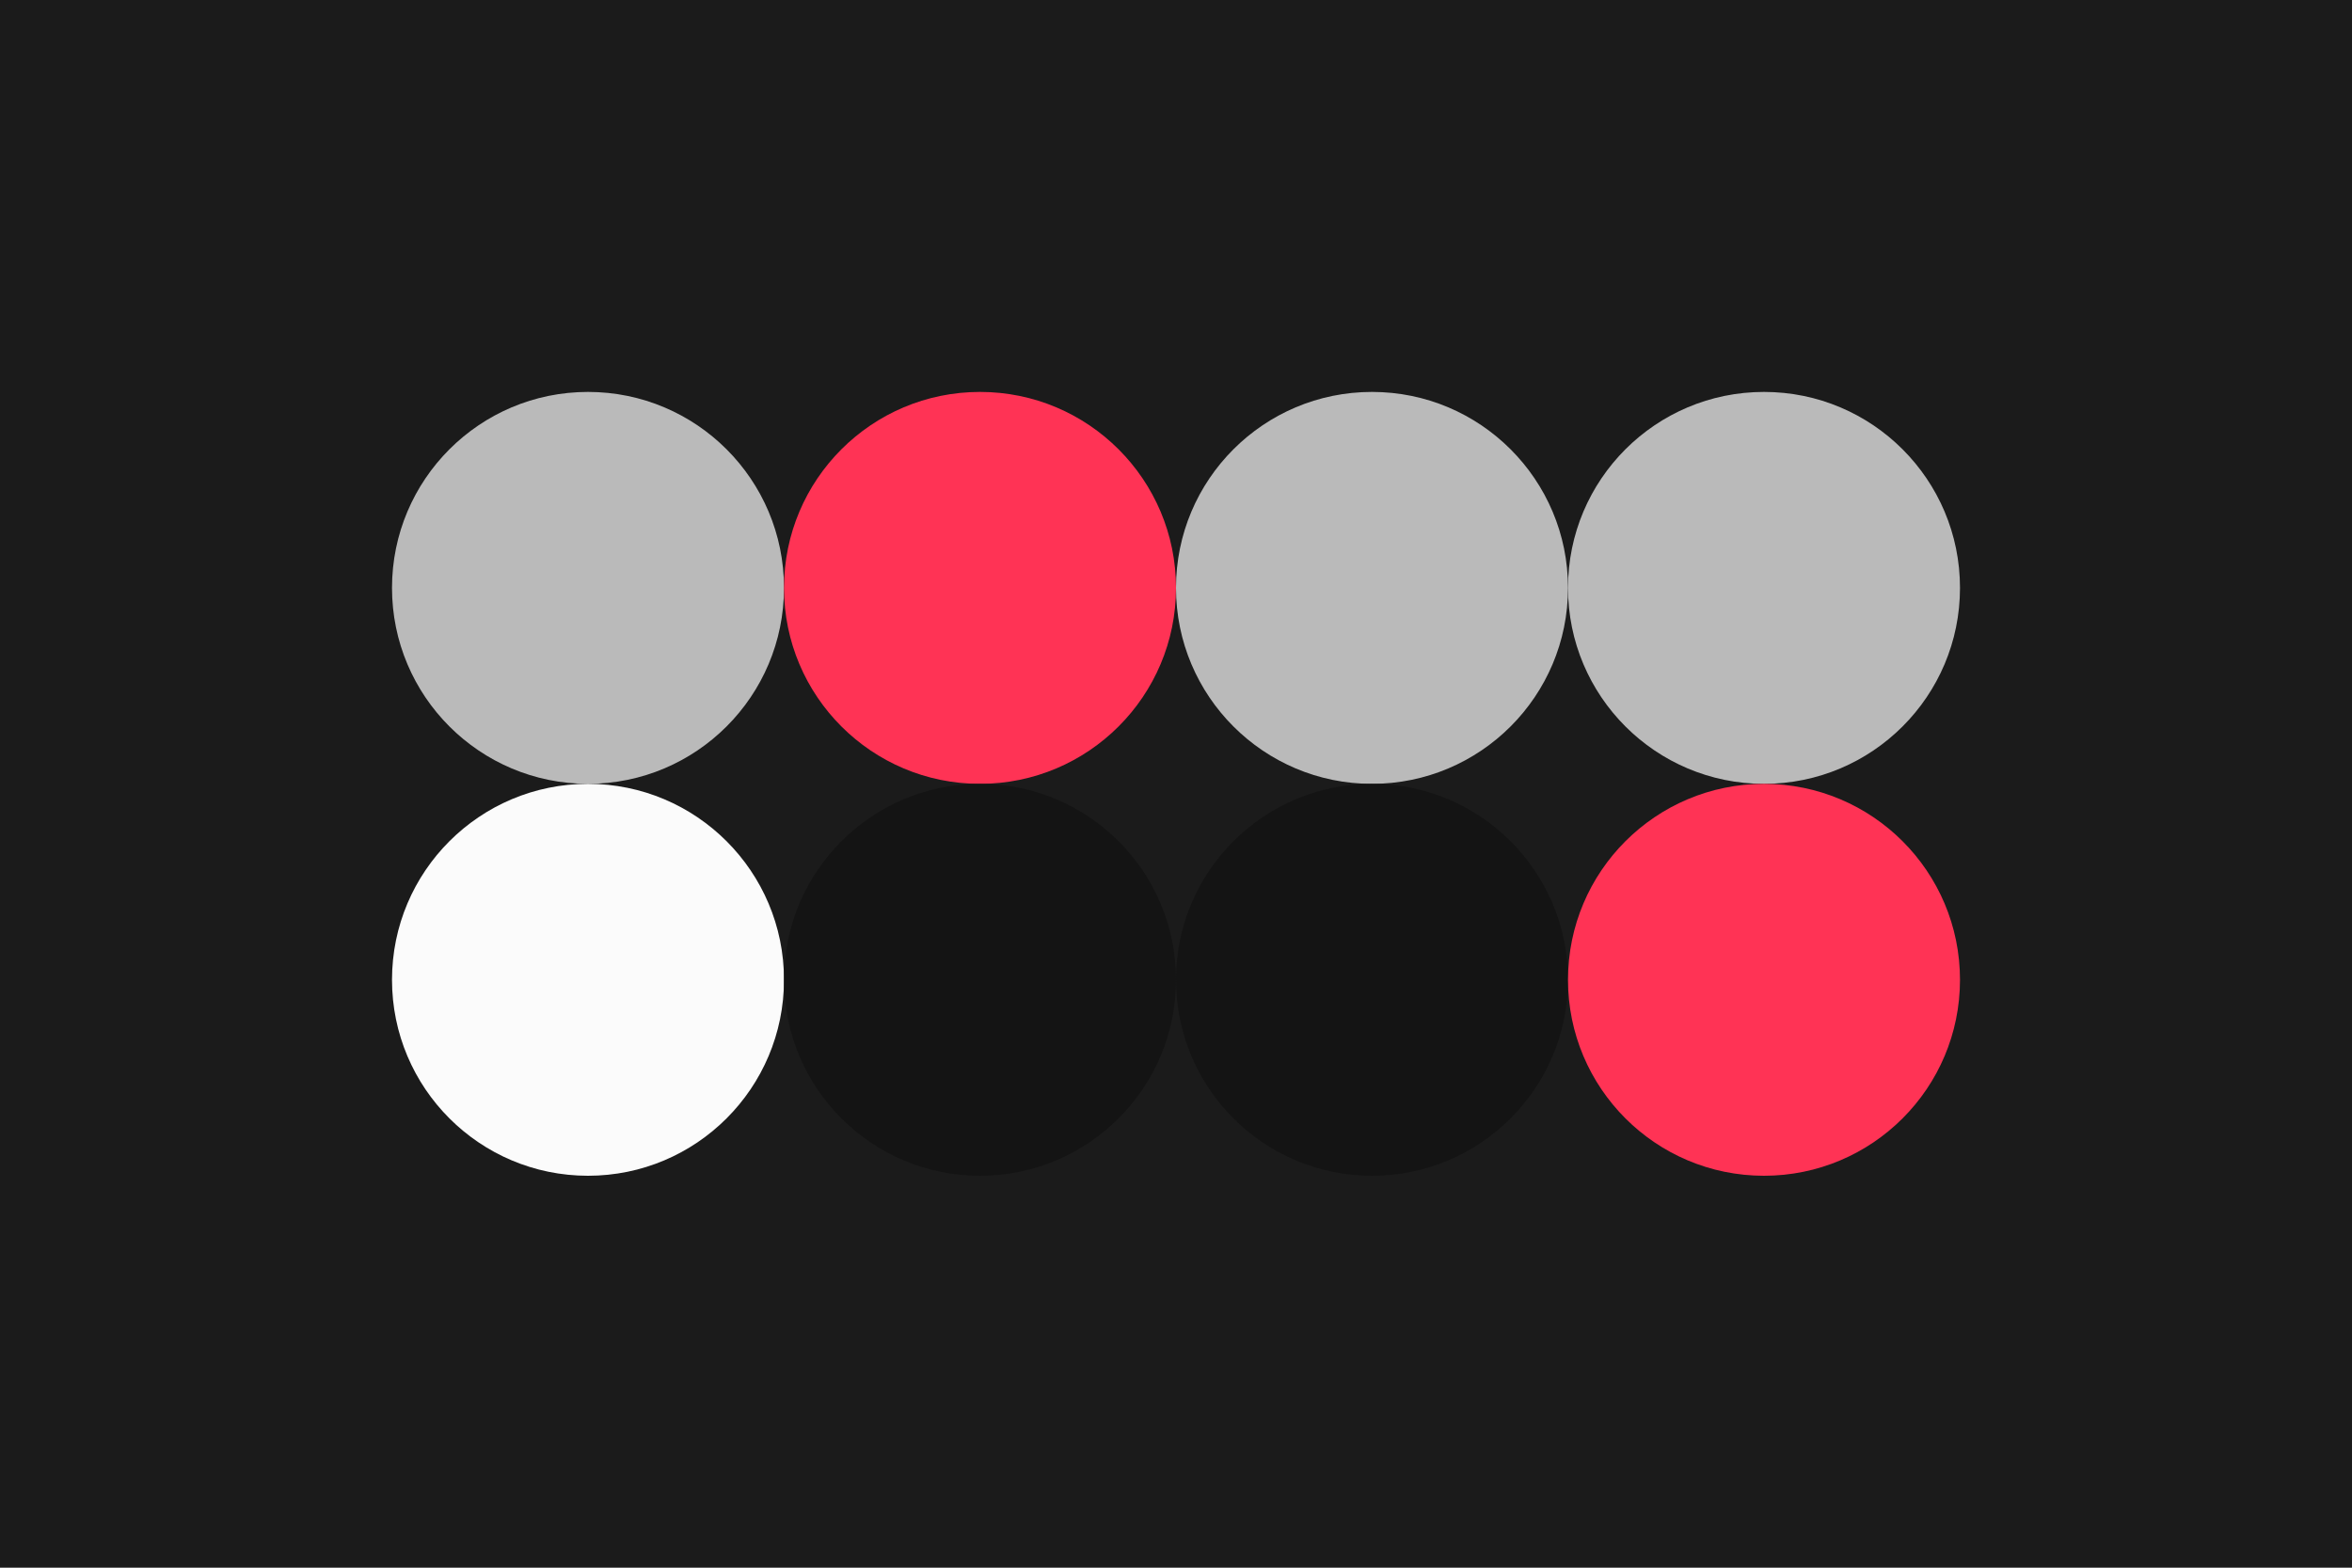
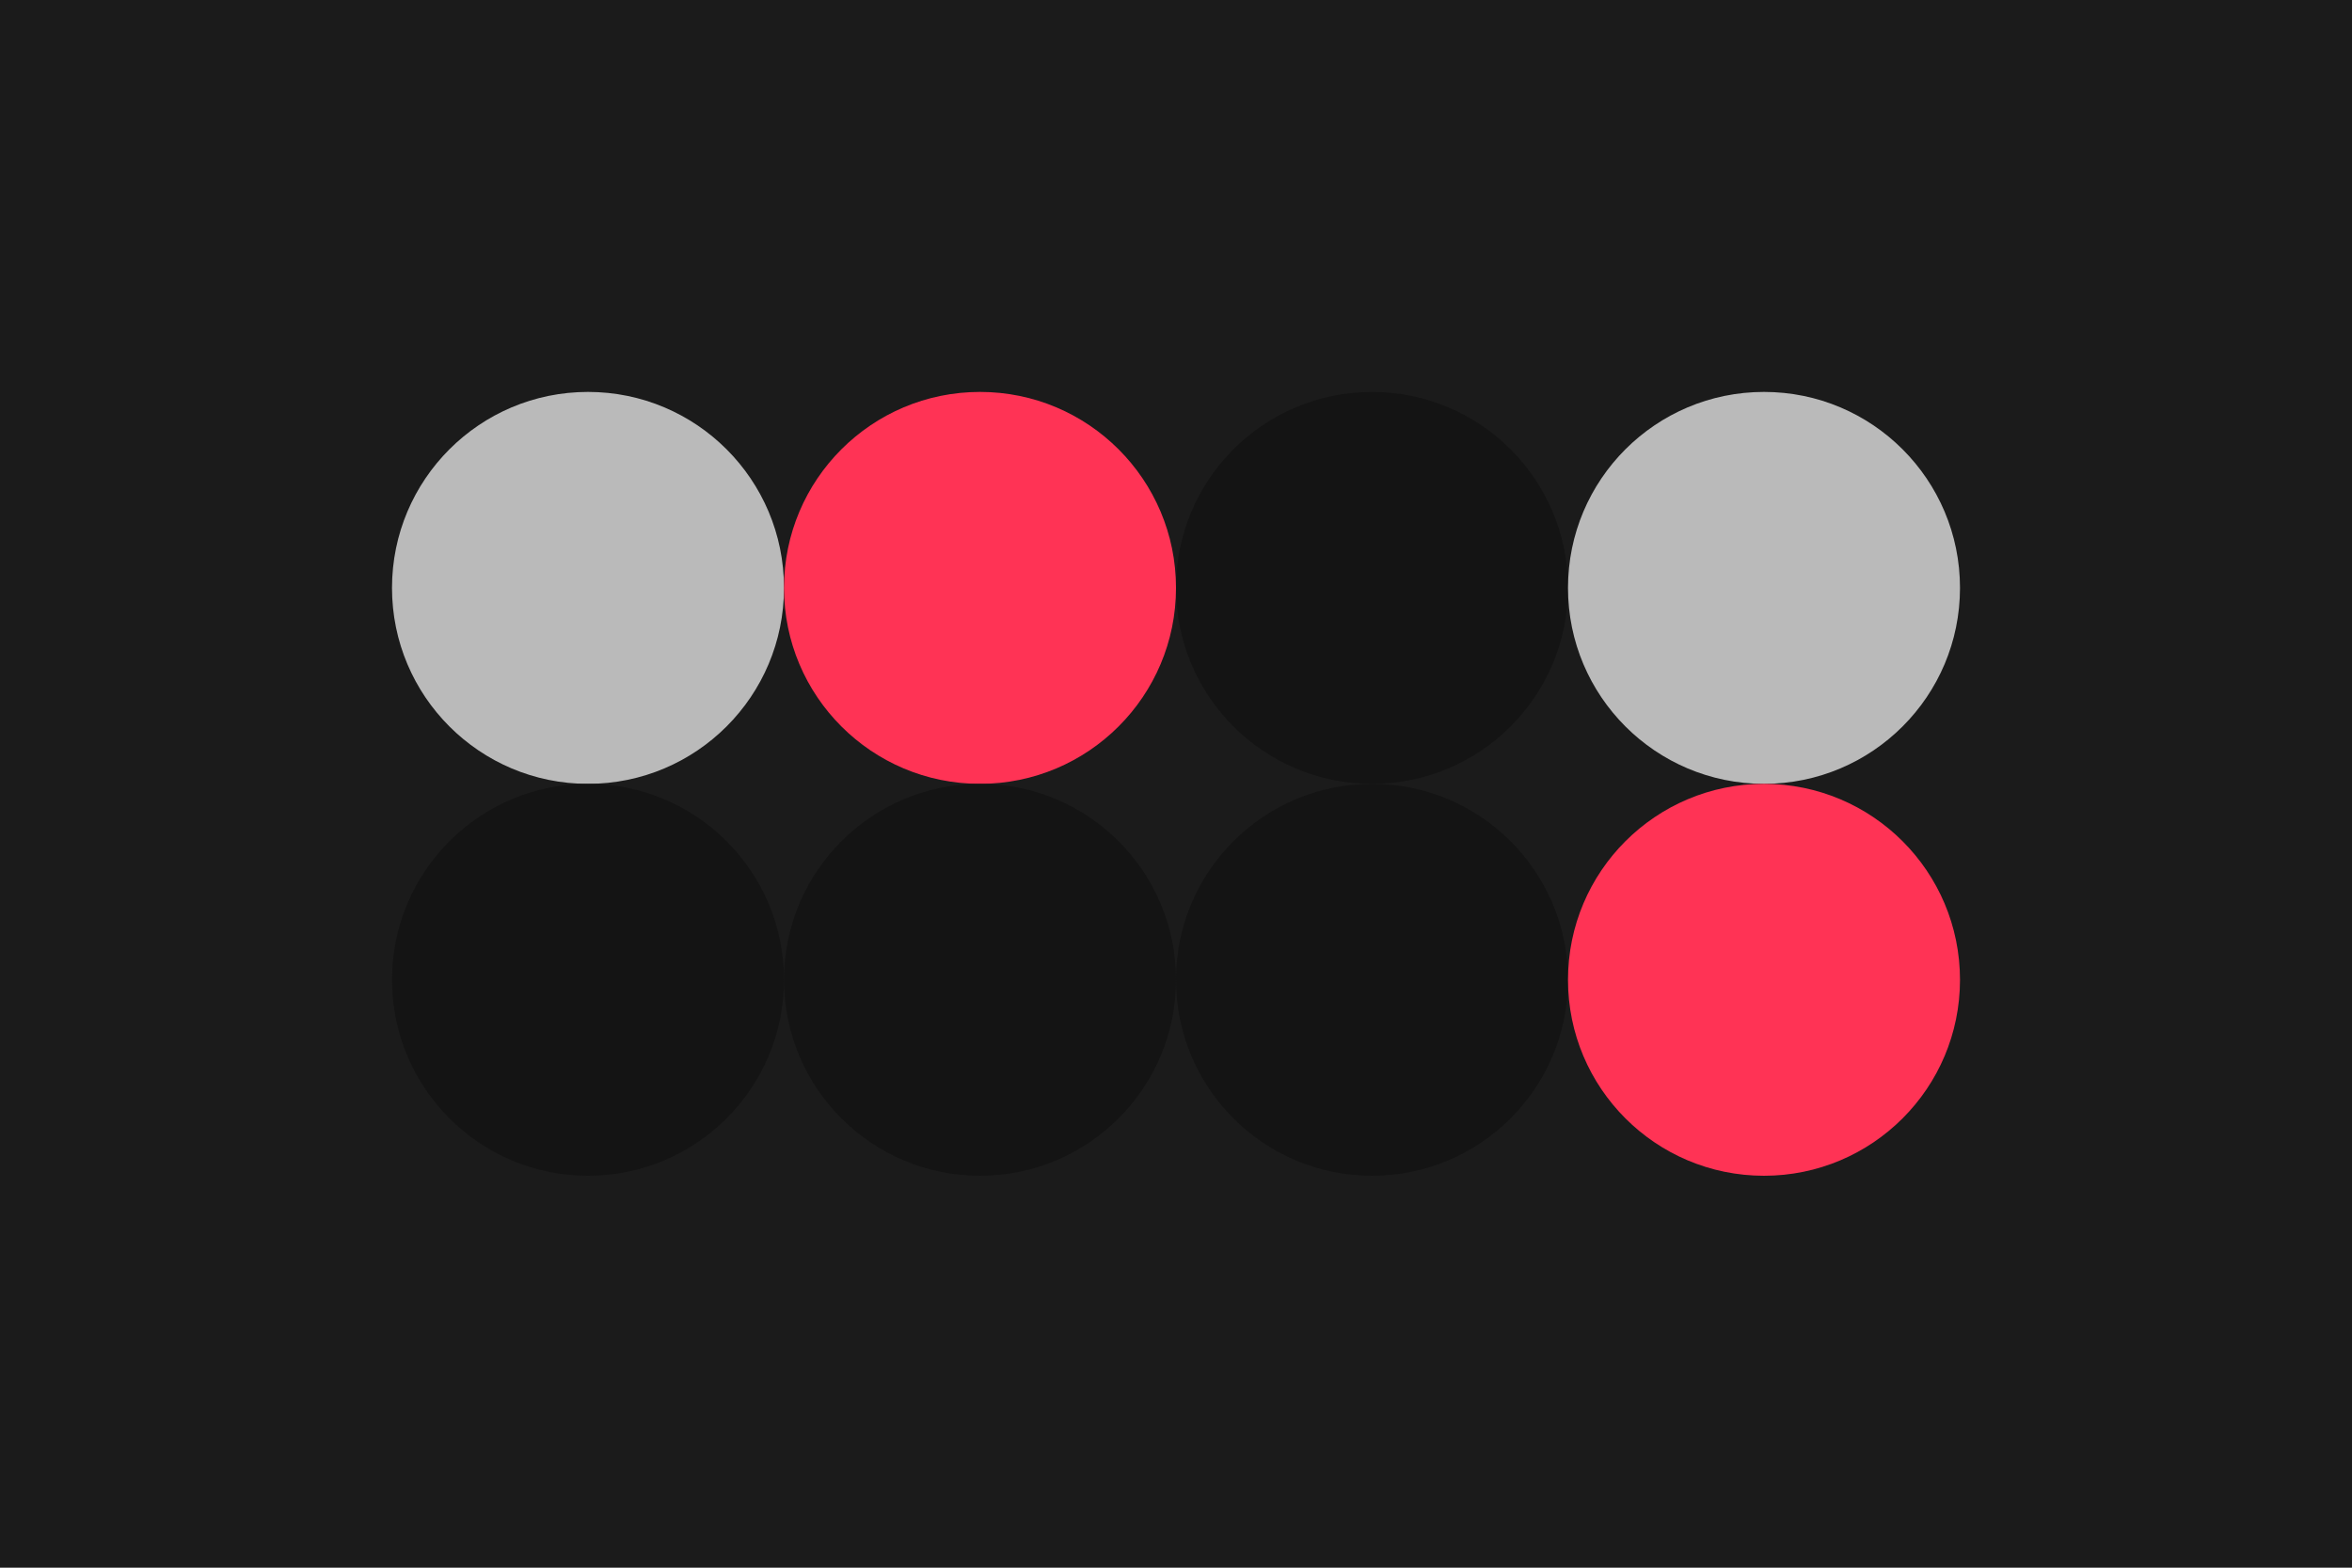
<svg xmlns="http://www.w3.org/2000/svg" width="96px" height="64px" baseProfile="full" version="1.1">
  <rect width="96" height="64" id="background" fill="#1b1b1b" />
  <circle cx="24" cy="24" r="8" id="f_high" fill="#bababa" />
  <circle cx="40" cy="24" r="8" id="f_med" fill="#ff3355" />
-   <circle cx="56" cy="24" r="8" id="f_low" fill="#bababa" />
+   <circle cx="56" cy="24" r="8" id="f_low" fill="#141414" />
  <circle cx="72" cy="24" r="8" id="f_inv" fill="#bababa" />
-   <circle cx="24" cy="40" r="8" id="b_high" fill="#fbfbfb" />
+   <circle cx="24" cy="40" r="8" id="b_high" fill="#141414" />
  <circle cx="40" cy="40" r="8" id="b_med" fill="#141414" />
  <circle cx="56" cy="40" r="8" id="b_low" fill="#141414" />
  <circle cx="72" cy="40" r="8" id="b_inv" fill="#ff3355" />
</svg>
